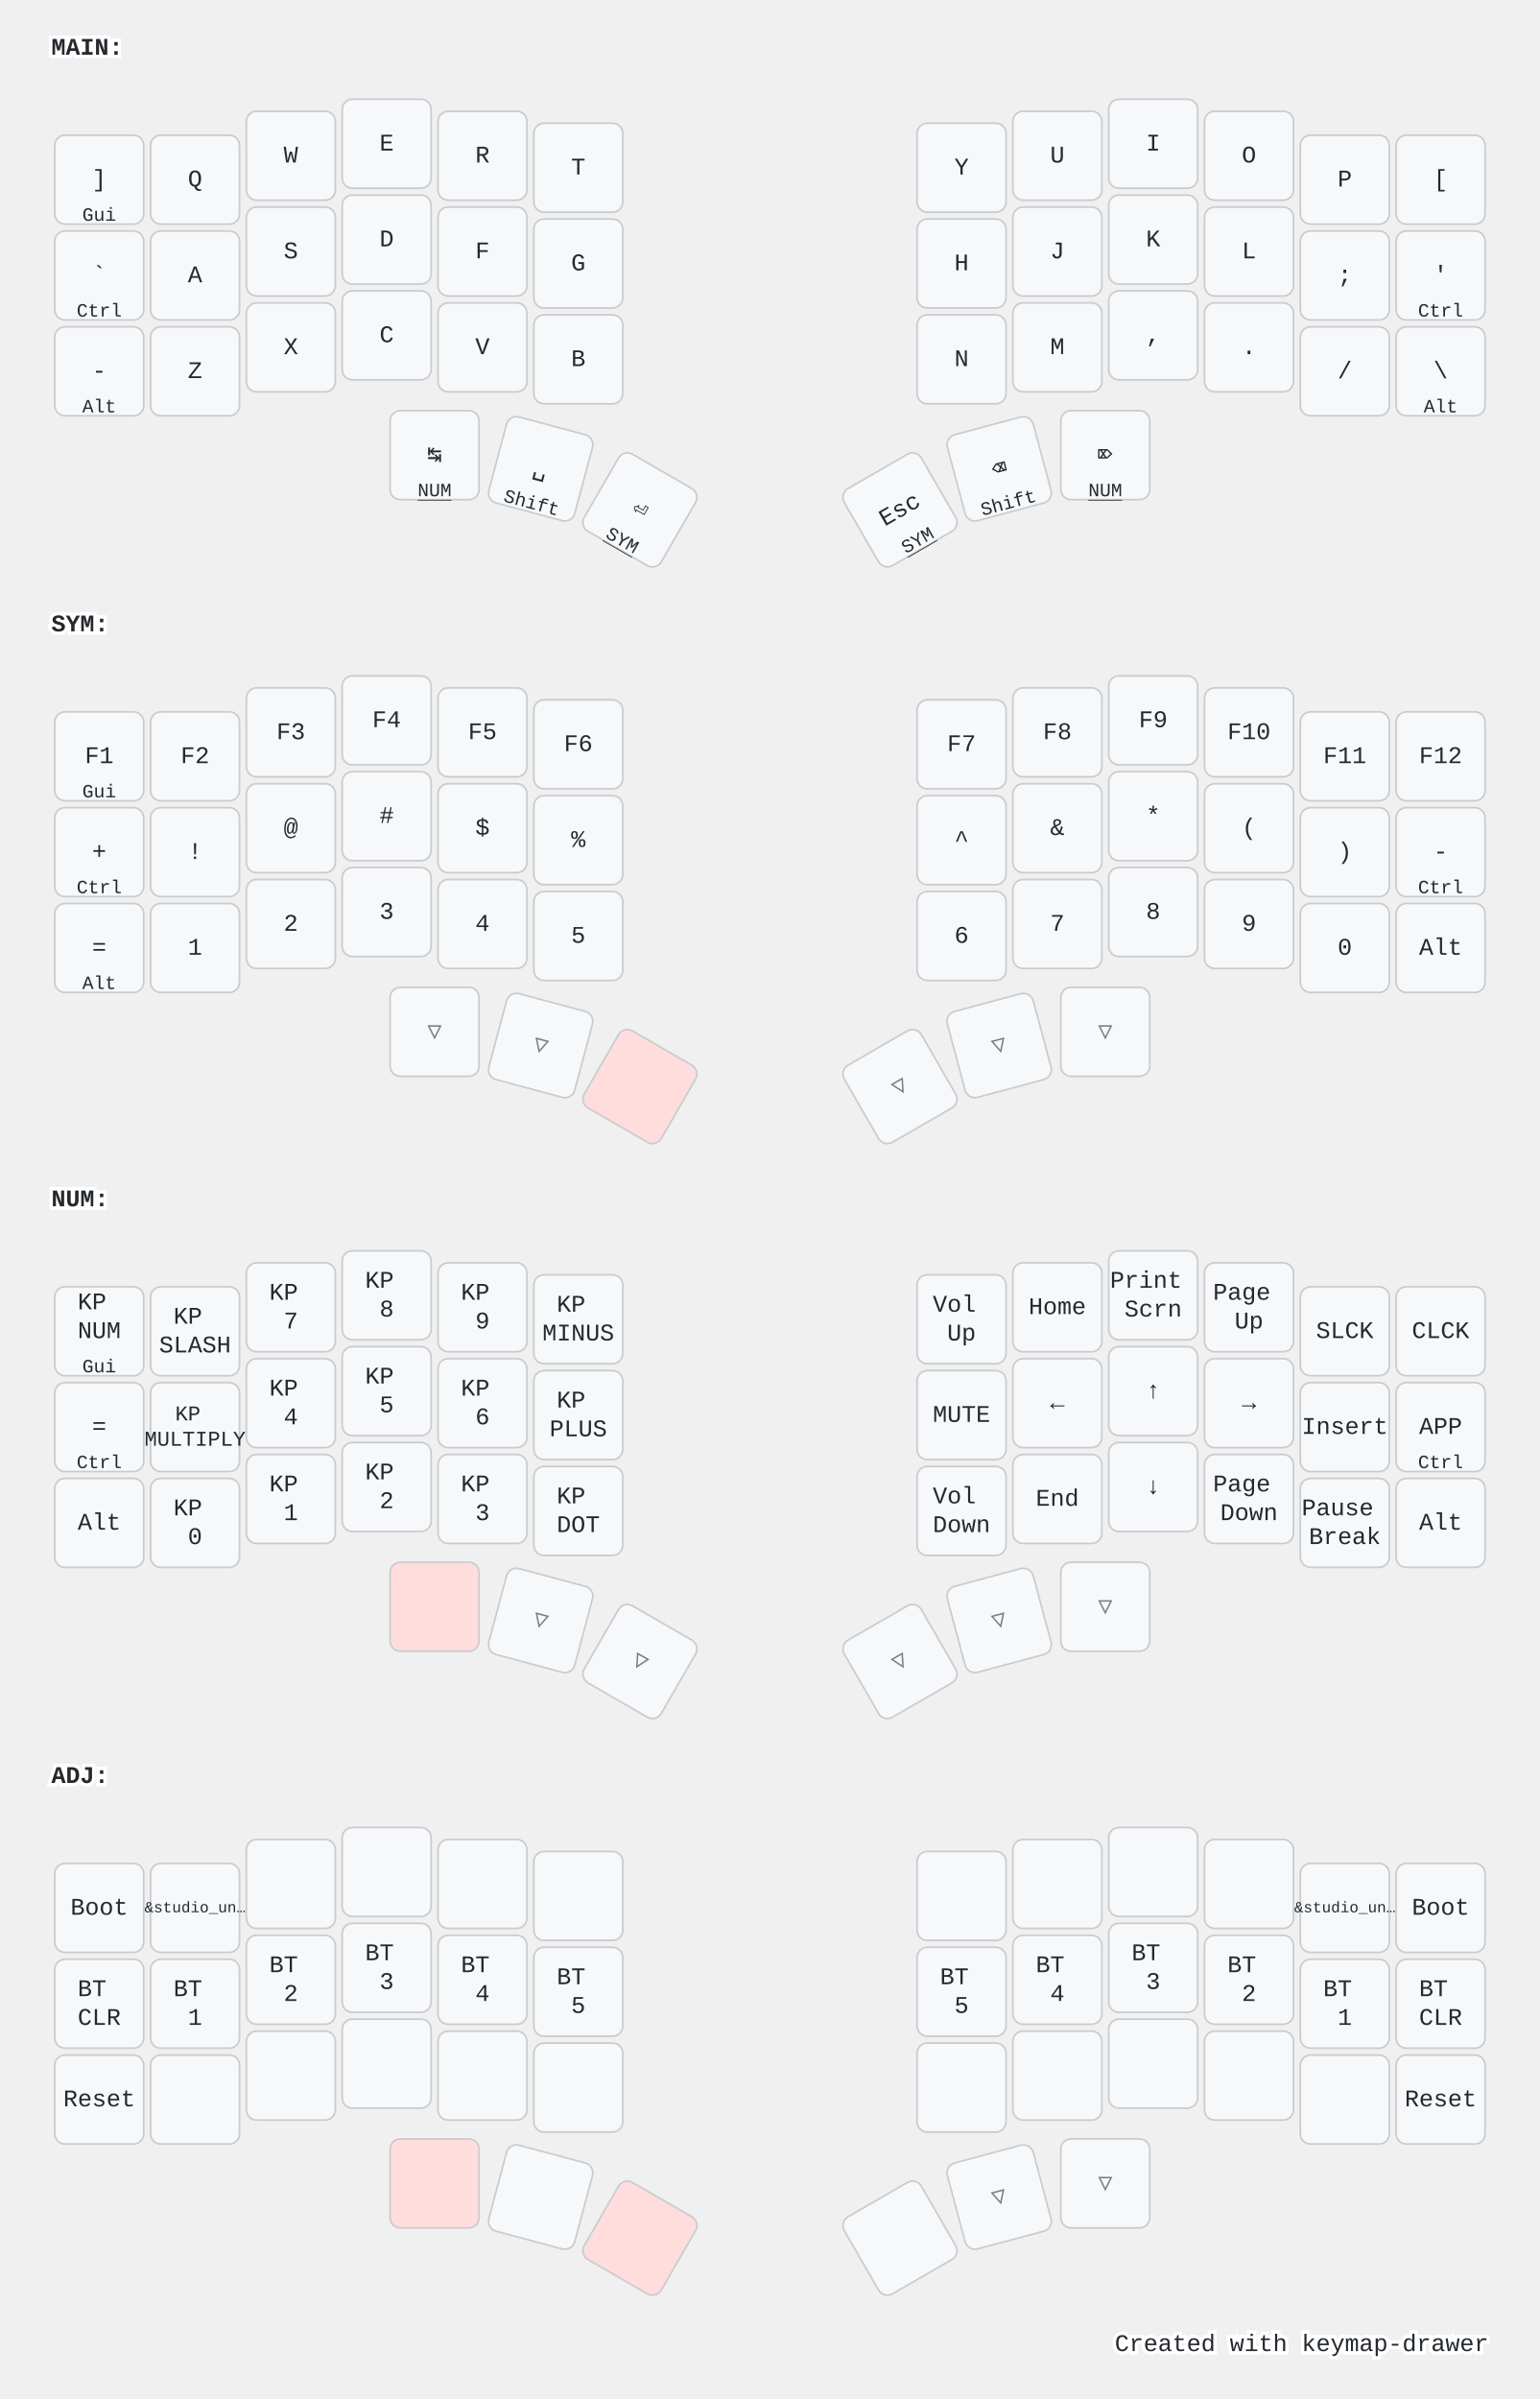
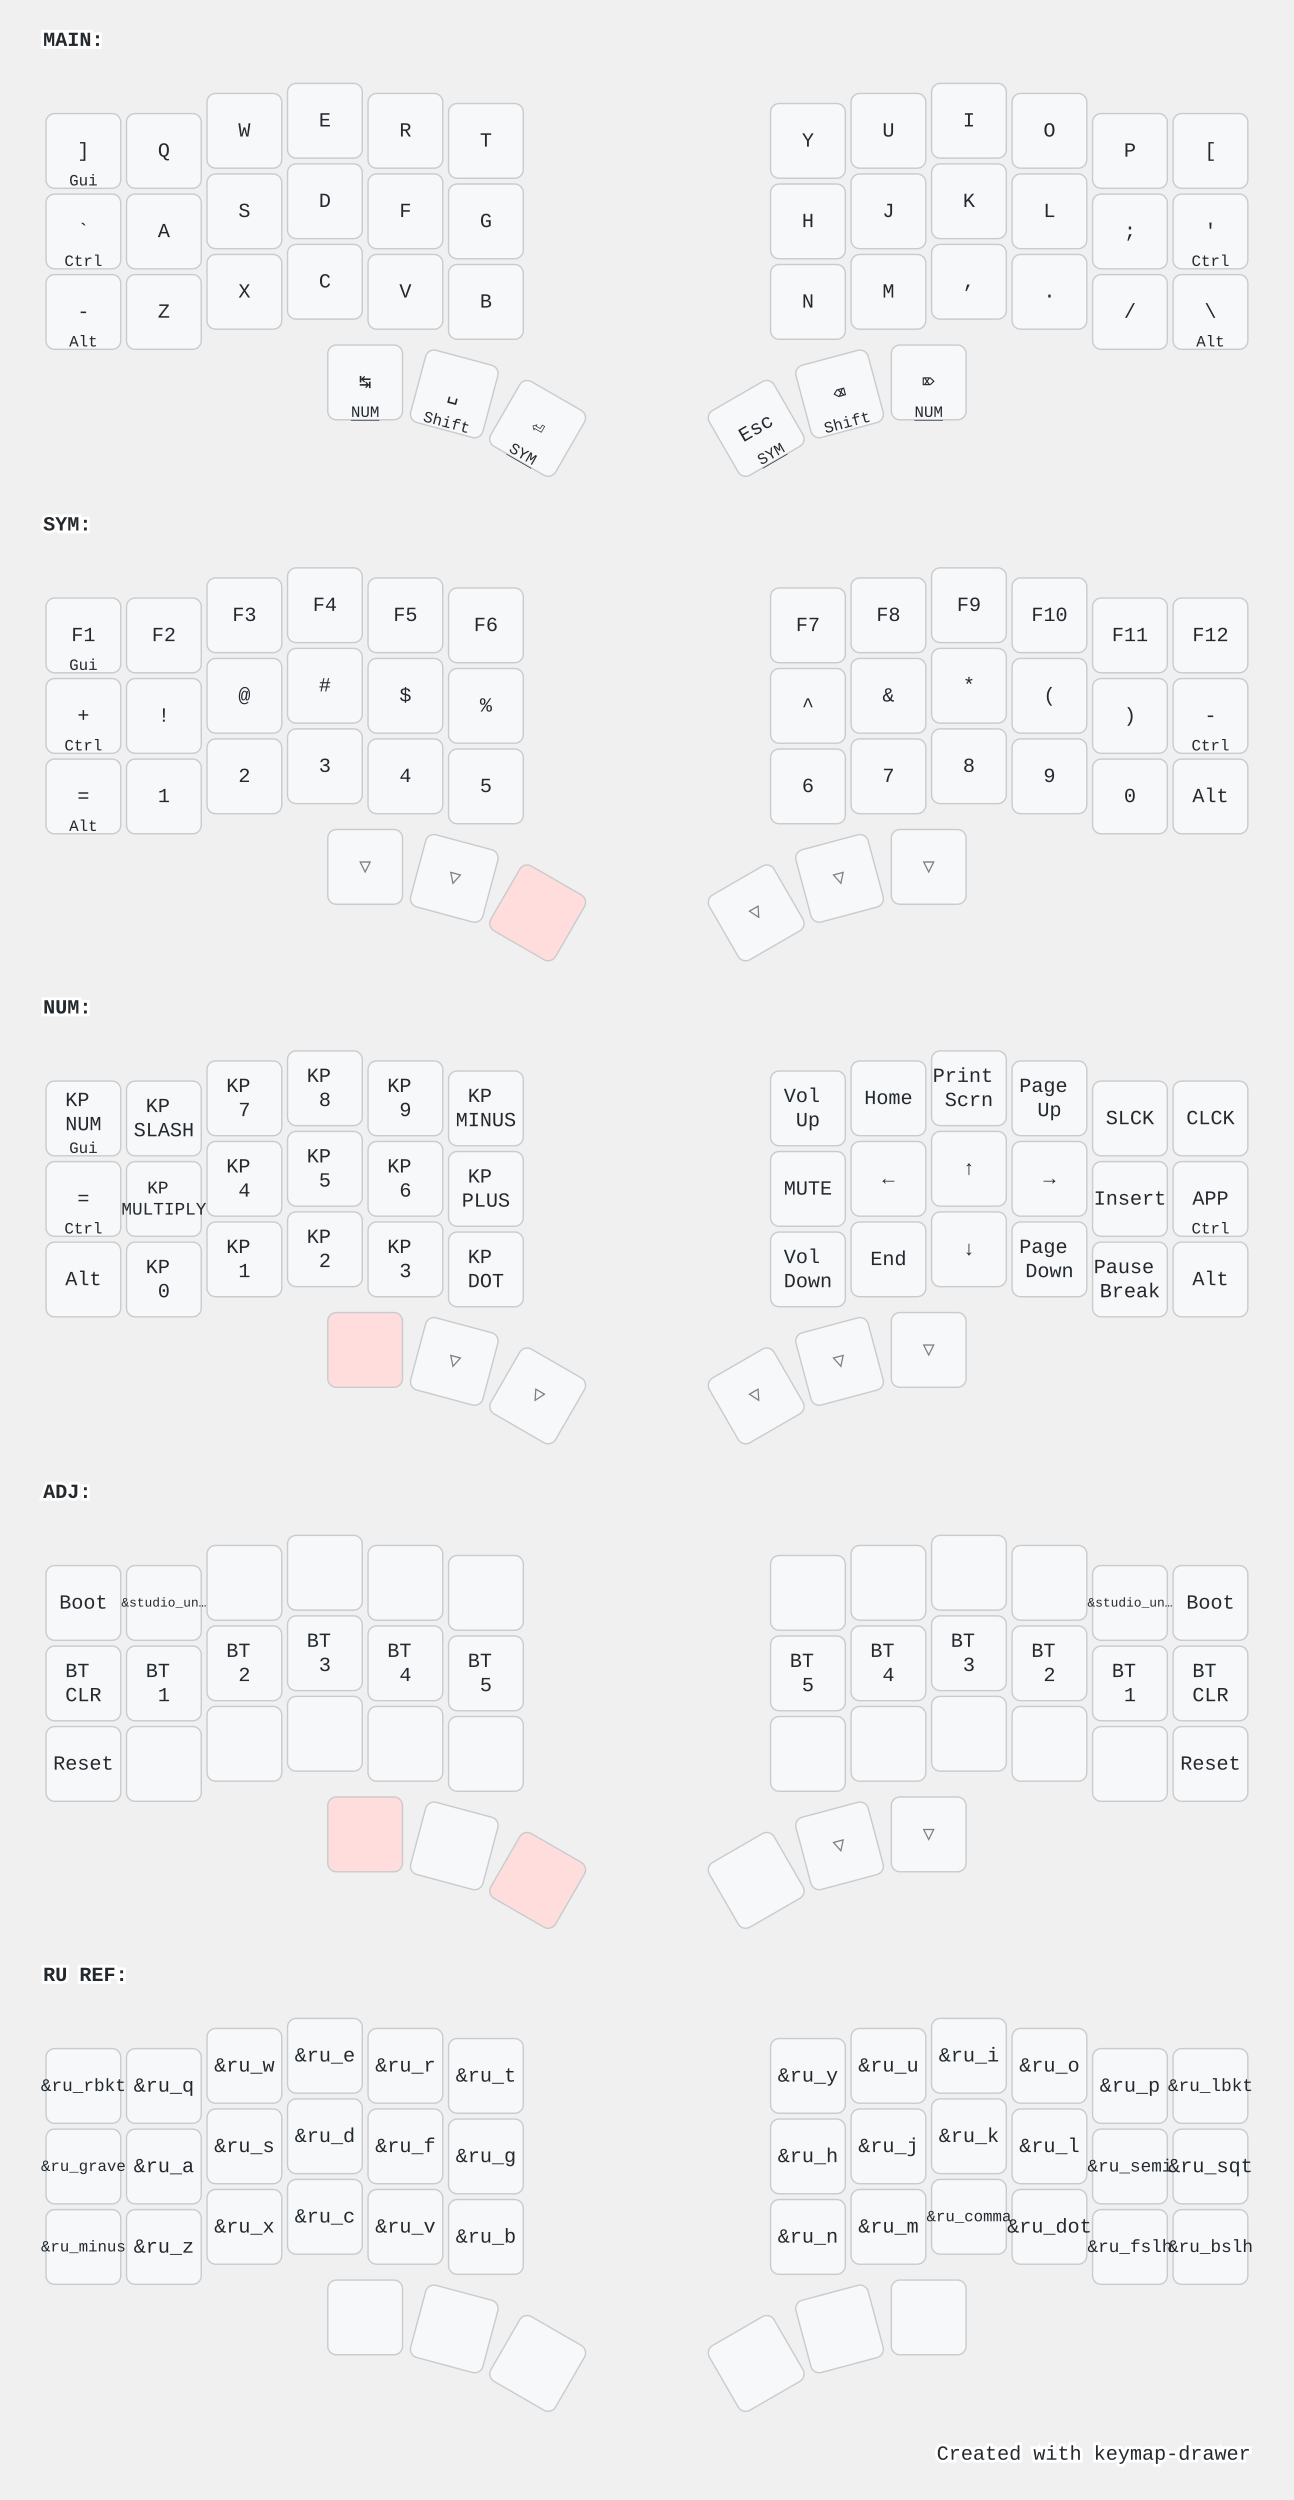
- <svg xmlns="http://www.w3.org/2000/svg" width="900" height="1402" viewBox="0 0 900 1402" class="keymap">
+ <svg xmlns="http://www.w3.org/2000/svg" width="900" height="1739" viewBox="0 0 900 1739" class="keymap">
  <style>/* inherit to force styles through use tags */
svg path {
    fill: inherit;
}

/* font and background color specifications */
svg.keymap {
    font-family: SFMono-Regular,Consolas,Liberation Mono,Menlo,monospace;
    font-size: 14px;
    font-kerning: normal;
    text-rendering: optimizeLegibility;
    fill: #24292e;
}

/* default key styling */
rect.key {
    fill: #f6f8fa;
}

rect.key, rect.combo {
    stroke: #c9cccf;
    stroke-width: 1;
}

/* default key side styling, only used is draw_key_sides is set */
rect.side {
    filter: brightness(90%);
}

/* color accent for combo boxes */
rect.combo, rect.combo-separate {
    fill: #cdf;
}

/* color accent for held keys */
rect.held, rect.combo.held {
    fill: #fdd;
}

/* color accent for ghost (optional) keys */
rect.ghost, rect.combo.ghost {
    stroke-dasharray: 4, 4;
    stroke-width: 2;
}

text {
    text-anchor: middle;
    dominant-baseline: middle;
}

/* styling for layer labels */
text.label {
    font-weight: bold;
    text-anchor: start;
    stroke: white;
    stroke-width: 4;
    paint-order: stroke;
}

/* styling for optional footer */
text.footer {
    text-anchor: end;
    dominant-baseline: auto;
    stroke: white;
    stroke-width: 4;
    paint-order: stroke;
}

/* styling for combo tap, and key non-tap label text */
- text.combo, text.hold, text.shifted, text.left, text.right {
+ text.combo, text.hold, text.shifted, text.left, text.right, text.tl, text.tr, text.bl, text.br {
    font-size: 11px;
}

- text.hold {
+ text.hold, text.bl, text.br {
    text-anchor: middle;
    dominant-baseline: auto;
}

- text.shifted {
+ text.shifted, text.tl, text.tr {
    text-anchor: middle;
    dominant-baseline: hanging;
}

- text.left {
+ text.left, text.tl, text.bl {
    text-anchor: start;
}

- text.right {
+ text.right, text.tr, text.br {
    text-anchor: end;
}

text.layer-activator {
    text-decoration: underline;
}

/* styling for hold/shifted label text in combo box */
text.combo.hold, text.combo.shifted, text.combo.left, text.combo.right {
    font-size: 8px;
}

/* lighter symbol for transparent keys */
text.trans {
    fill: #7b7e81;
}

/* styling for combo dendrons */
path.combo {
    stroke-width: 1;
    stroke: gray;
    fill: none;
}

/* Start Tabler Icons Cleanup */
/* cannot use height/width with glyphs */
.icon-tabler &gt; path {
    fill: inherit;
    stroke: inherit;
    stroke-width: 2;
}
/* hide tabler's default box */
.icon-tabler &gt; path[stroke="none"][fill="none"] {
    visibility: hidden;
}
/* End Tabler Icons Cleanup */

@media (prefers-color-scheme: dark) {
svg.keymap { fill: #d1d6db; }
rect.key { fill: #3f4750; }
rect.key, rect.combo { stroke: #60666c; }
rect.combo, rect.combo-separate { fill: #1f3d7a; }
rect.held, rect.combo.held { fill: #854747; }
text.label, text.footer { stroke: black; }
text.trans { fill: #7e8184; }
path.combo { stroke: #7f7f7f; }

}</style>
  <g transform="translate(30, 0)" class="layer-MAIN">
    <text x="0" y="28" class="label" id="MAIN">MAIN:</text>
    <g transform="translate(0, 56)">
      <g transform="translate(28, 49)" class="key keypos-0">
        <rect rx="6" ry="6" x="-26" y="-26" width="52" height="52" class="key" />
        <text x="0" y="0" class="key tap">]</text>
        <text x="0" y="24" class="key hold">Gui</text>
      </g>
      <g transform="translate(84, 49)" class="key keypos-1">
        <rect rx="6" ry="6" x="-26" y="-26" width="52" height="52" class="key" />
        <text x="0" y="0" class="key tap">Q</text>
      </g>
      <g transform="translate(140, 35)" class="key keypos-2">
        <rect rx="6" ry="6" x="-26" y="-26" width="52" height="52" class="key" />
        <text x="0" y="0" class="key tap">W</text>
      </g>
      <g transform="translate(196, 28)" class="key keypos-3">
        <rect rx="6" ry="6" x="-26" y="-26" width="52" height="52" class="key" />
        <text x="0" y="0" class="key tap">E</text>
      </g>
      <g transform="translate(252, 35)" class="key keypos-4">
        <rect rx="6" ry="6" x="-26" y="-26" width="52" height="52" class="key" />
        <text x="0" y="0" class="key tap">R</text>
      </g>
      <g transform="translate(308, 42)" class="key keypos-5">
        <rect rx="6" ry="6" x="-26" y="-26" width="52" height="52" class="key" />
        <text x="0" y="0" class="key tap">T</text>
      </g>
      <g transform="translate(532, 42)" class="key keypos-6">
        <rect rx="6" ry="6" x="-26" y="-26" width="52" height="52" class="key" />
        <text x="0" y="0" class="key tap">Y</text>
      </g>
      <g transform="translate(588, 35)" class="key keypos-7">
        <rect rx="6" ry="6" x="-26" y="-26" width="52" height="52" class="key" />
        <text x="0" y="0" class="key tap">U</text>
      </g>
      <g transform="translate(644, 28)" class="key keypos-8">
        <rect rx="6" ry="6" x="-26" y="-26" width="52" height="52" class="key" />
        <text x="0" y="0" class="key tap">I</text>
      </g>
      <g transform="translate(700, 35)" class="key keypos-9">
        <rect rx="6" ry="6" x="-26" y="-26" width="52" height="52" class="key" />
        <text x="0" y="0" class="key tap">O</text>
      </g>
      <g transform="translate(756, 49)" class="key keypos-10">
        <rect rx="6" ry="6" x="-26" y="-26" width="52" height="52" class="key" />
        <text x="0" y="0" class="key tap">P</text>
      </g>
      <g transform="translate(812, 49)" class="key keypos-11">
        <rect rx="6" ry="6" x="-26" y="-26" width="52" height="52" class="key" />
        <text x="0" y="0" class="key tap">[</text>
      </g>
      <g transform="translate(28, 105)" class="key keypos-12">
        <rect rx="6" ry="6" x="-26" y="-26" width="52" height="52" class="key" />
        <text x="0" y="0" class="key tap">`</text>
        <text x="0" y="24" class="key hold">Ctrl</text>
      </g>
      <g transform="translate(84, 105)" class="key keypos-13">
        <rect rx="6" ry="6" x="-26" y="-26" width="52" height="52" class="key" />
        <text x="0" y="0" class="key tap">A</text>
      </g>
      <g transform="translate(140, 91)" class="key keypos-14">
        <rect rx="6" ry="6" x="-26" y="-26" width="52" height="52" class="key" />
        <text x="0" y="0" class="key tap">S</text>
      </g>
      <g transform="translate(196, 84)" class="key keypos-15">
        <rect rx="6" ry="6" x="-26" y="-26" width="52" height="52" class="key" />
        <text x="0" y="0" class="key tap">D</text>
      </g>
      <g transform="translate(252, 91)" class="key keypos-16">
        <rect rx="6" ry="6" x="-26" y="-26" width="52" height="52" class="key" />
        <text x="0" y="0" class="key tap">F</text>
      </g>
      <g transform="translate(308, 98)" class="key keypos-17">
        <rect rx="6" ry="6" x="-26" y="-26" width="52" height="52" class="key" />
        <text x="0" y="0" class="key tap">G</text>
      </g>
      <g transform="translate(532, 98)" class="key keypos-18">
        <rect rx="6" ry="6" x="-26" y="-26" width="52" height="52" class="key" />
        <text x="0" y="0" class="key tap">H</text>
      </g>
      <g transform="translate(588, 91)" class="key keypos-19">
        <rect rx="6" ry="6" x="-26" y="-26" width="52" height="52" class="key" />
        <text x="0" y="0" class="key tap">J</text>
      </g>
      <g transform="translate(644, 84)" class="key keypos-20">
        <rect rx="6" ry="6" x="-26" y="-26" width="52" height="52" class="key" />
        <text x="0" y="0" class="key tap">K</text>
      </g>
      <g transform="translate(700, 91)" class="key keypos-21">
        <rect rx="6" ry="6" x="-26" y="-26" width="52" height="52" class="key" />
        <text x="0" y="0" class="key tap">L</text>
      </g>
      <g transform="translate(756, 105)" class="key keypos-22">
        <rect rx="6" ry="6" x="-26" y="-26" width="52" height="52" class="key" />
        <text x="0" y="0" class="key tap">;</text>
      </g>
      <g transform="translate(812, 105)" class="key keypos-23">
        <rect rx="6" ry="6" x="-26" y="-26" width="52" height="52" class="key" />
        <text x="0" y="0" class="key tap">'</text>
        <text x="0" y="24" class="key hold">Ctrl</text>
      </g>
      <g transform="translate(28, 161)" class="key keypos-24">
        <rect rx="6" ry="6" x="-26" y="-26" width="52" height="52" class="key" />
        <text x="0" y="0" class="key tap">-</text>
        <text x="0" y="24" class="key hold">Alt</text>
      </g>
      <g transform="translate(84, 161)" class="key keypos-25">
        <rect rx="6" ry="6" x="-26" y="-26" width="52" height="52" class="key" />
        <text x="0" y="0" class="key tap">Z</text>
      </g>
      <g transform="translate(140, 147)" class="key keypos-26">
        <rect rx="6" ry="6" x="-26" y="-26" width="52" height="52" class="key" />
        <text x="0" y="0" class="key tap">X</text>
      </g>
      <g transform="translate(196, 140)" class="key keypos-27">
        <rect rx="6" ry="6" x="-26" y="-26" width="52" height="52" class="key" />
        <text x="0" y="0" class="key tap">C</text>
      </g>
      <g transform="translate(252, 147)" class="key keypos-28">
        <rect rx="6" ry="6" x="-26" y="-26" width="52" height="52" class="key" />
        <text x="0" y="0" class="key tap">V</text>
      </g>
      <g transform="translate(308, 154)" class="key keypos-29">
        <rect rx="6" ry="6" x="-26" y="-26" width="52" height="52" class="key" />
        <text x="0" y="0" class="key tap">B</text>
      </g>
      <g transform="translate(532, 154)" class="key keypos-30">
        <rect rx="6" ry="6" x="-26" y="-26" width="52" height="52" class="key" />
        <text x="0" y="0" class="key tap">N</text>
      </g>
      <g transform="translate(588, 147)" class="key keypos-31">
        <rect rx="6" ry="6" x="-26" y="-26" width="52" height="52" class="key" />
        <text x="0" y="0" class="key tap">M</text>
      </g>
      <g transform="translate(644, 140)" class="key keypos-32">
        <rect rx="6" ry="6" x="-26" y="-26" width="52" height="52" class="key" />
        <text x="0" y="0" class="key tap">,</text>
      </g>
      <g transform="translate(700, 147)" class="key keypos-33">
        <rect rx="6" ry="6" x="-26" y="-26" width="52" height="52" class="key" />
        <text x="0" y="0" class="key tap">.</text>
      </g>
      <g transform="translate(756, 161)" class="key keypos-34">
        <rect rx="6" ry="6" x="-26" y="-26" width="52" height="52" class="key" />
        <text x="0" y="0" class="key tap">/</text>
      </g>
      <g transform="translate(812, 161)" class="key keypos-35">
        <rect rx="6" ry="6" x="-26" y="-26" width="52" height="52" class="key" />
        <text x="0" y="0" class="key tap">\</text>
        <text x="0" y="24" class="key hold">Alt</text>
      </g>
      <g transform="translate(224, 210)" class="key keypos-36">
        <rect rx="6" ry="6" x="-26" y="-26" width="52" height="52" class="key" />
        <text x="0" y="0" class="key tap">↹</text>
        <a href="#NUM">
          <text x="0" y="24" class="key hold layer-activator">NUM</text>
        </a>
      </g>
      <g transform="translate(286, 218) rotate(15.0)" class="key keypos-37">
        <rect rx="6" ry="6" x="-26" y="-26" width="52" height="52" class="key" />
        <text x="0" y="0" class="key tap">␣</text>
        <text x="0" y="24" class="key hold">Shift</text>
      </g>
      <g transform="translate(344, 242) rotate(30.0)" class="key keypos-38">
        <rect rx="6" ry="6" x="-26" y="-26" width="52" height="52" class="key" />
        <text x="0" y="0" class="key tap">⏎</text>
        <a href="#SYM">
          <text x="0" y="24" class="key hold layer-activator">SYM</text>
        </a>
      </g>
      <g transform="translate(496, 242) rotate(-30.0)" class="key keypos-39">
        <rect rx="6" ry="6" x="-26" y="-26" width="52" height="52" class="key" />
        <text x="0" y="0" class="key tap">Esc</text>
        <a href="#SYM">
          <text x="0" y="24" class="key hold layer-activator">SYM</text>
        </a>
      </g>
      <g transform="translate(554, 218) rotate(-15.0)" class="key keypos-40">
        <rect rx="6" ry="6" x="-26" y="-26" width="52" height="52" class="key" />
        <text x="0" y="0" class="key tap">⌫</text>
        <text x="0" y="24" class="key hold">Shift</text>
      </g>
      <g transform="translate(616, 210)" class="key keypos-41">
        <rect rx="6" ry="6" x="-26" y="-26" width="52" height="52" class="key" />
        <text x="0" y="0" class="key tap">⌦</text>
        <a href="#NUM">
          <text x="0" y="24" class="key hold layer-activator">NUM</text>
        </a>
      </g>
    </g>
  </g>
  <g transform="translate(30, 337)" class="layer-SYM">
    <text x="0" y="28" class="label" id="SYM">SYM:</text>
    <g transform="translate(0, 56)">
      <g transform="translate(28, 49)" class="key keypos-0">
        <rect rx="6" ry="6" x="-26" y="-26" width="52" height="52" class="key" />
        <text x="0" y="0" class="key tap">F1</text>
        <text x="0" y="24" class="key hold">Gui</text>
      </g>
      <g transform="translate(84, 49)" class="key keypos-1">
        <rect rx="6" ry="6" x="-26" y="-26" width="52" height="52" class="key" />
        <text x="0" y="0" class="key tap">F2</text>
      </g>
      <g transform="translate(140, 35)" class="key keypos-2">
        <rect rx="6" ry="6" x="-26" y="-26" width="52" height="52" class="key" />
        <text x="0" y="0" class="key tap">F3</text>
      </g>
      <g transform="translate(196, 28)" class="key keypos-3">
        <rect rx="6" ry="6" x="-26" y="-26" width="52" height="52" class="key" />
        <text x="0" y="0" class="key tap">F4</text>
      </g>
      <g transform="translate(252, 35)" class="key keypos-4">
        <rect rx="6" ry="6" x="-26" y="-26" width="52" height="52" class="key" />
        <text x="0" y="0" class="key tap">F5</text>
      </g>
      <g transform="translate(308, 42)" class="key keypos-5">
        <rect rx="6" ry="6" x="-26" y="-26" width="52" height="52" class="key" />
        <text x="0" y="0" class="key tap">F6</text>
      </g>
      <g transform="translate(532, 42)" class="key keypos-6">
        <rect rx="6" ry="6" x="-26" y="-26" width="52" height="52" class="key" />
        <text x="0" y="0" class="key tap">F7</text>
      </g>
      <g transform="translate(588, 35)" class="key keypos-7">
        <rect rx="6" ry="6" x="-26" y="-26" width="52" height="52" class="key" />
        <text x="0" y="0" class="key tap">F8</text>
      </g>
      <g transform="translate(644, 28)" class="key keypos-8">
        <rect rx="6" ry="6" x="-26" y="-26" width="52" height="52" class="key" />
        <text x="0" y="0" class="key tap">F9</text>
      </g>
      <g transform="translate(700, 35)" class="key keypos-9">
        <rect rx="6" ry="6" x="-26" y="-26" width="52" height="52" class="key" />
        <text x="0" y="0" class="key tap">F10</text>
      </g>
      <g transform="translate(756, 49)" class="key keypos-10">
        <rect rx="6" ry="6" x="-26" y="-26" width="52" height="52" class="key" />
        <text x="0" y="0" class="key tap">F11</text>
      </g>
      <g transform="translate(812, 49)" class="key keypos-11">
        <rect rx="6" ry="6" x="-26" y="-26" width="52" height="52" class="key" />
        <text x="0" y="0" class="key tap">F12</text>
      </g>
      <g transform="translate(28, 105)" class="key keypos-12">
        <rect rx="6" ry="6" x="-26" y="-26" width="52" height="52" class="key" />
        <text x="0" y="0" class="key tap">+</text>
        <text x="0" y="24" class="key hold">Ctrl</text>
      </g>
      <g transform="translate(84, 105)" class="key keypos-13">
        <rect rx="6" ry="6" x="-26" y="-26" width="52" height="52" class="key" />
        <text x="0" y="0" class="key tap">!</text>
      </g>
      <g transform="translate(140, 91)" class="key keypos-14">
        <rect rx="6" ry="6" x="-26" y="-26" width="52" height="52" class="key" />
        <text x="0" y="0" class="key tap">@</text>
      </g>
      <g transform="translate(196, 84)" class="key keypos-15">
        <rect rx="6" ry="6" x="-26" y="-26" width="52" height="52" class="key" />
        <text x="0" y="0" class="key tap">#</text>
      </g>
      <g transform="translate(252, 91)" class="key keypos-16">
        <rect rx="6" ry="6" x="-26" y="-26" width="52" height="52" class="key" />
        <text x="0" y="0" class="key tap">$</text>
      </g>
      <g transform="translate(308, 98)" class="key keypos-17">
        <rect rx="6" ry="6" x="-26" y="-26" width="52" height="52" class="key" />
        <text x="0" y="0" class="key tap">%</text>
      </g>
      <g transform="translate(532, 98)" class="key keypos-18">
        <rect rx="6" ry="6" x="-26" y="-26" width="52" height="52" class="key" />
        <text x="0" y="0" class="key tap">^</text>
      </g>
      <g transform="translate(588, 91)" class="key keypos-19">
        <rect rx="6" ry="6" x="-26" y="-26" width="52" height="52" class="key" />
        <text x="0" y="0" class="key tap">&amp;</text>
      </g>
      <g transform="translate(644, 84)" class="key keypos-20">
        <rect rx="6" ry="6" x="-26" y="-26" width="52" height="52" class="key" />
        <text x="0" y="0" class="key tap">*</text>
      </g>
      <g transform="translate(700, 91)" class="key keypos-21">
        <rect rx="6" ry="6" x="-26" y="-26" width="52" height="52" class="key" />
        <text x="0" y="0" class="key tap">(</text>
      </g>
      <g transform="translate(756, 105)" class="key keypos-22">
        <rect rx="6" ry="6" x="-26" y="-26" width="52" height="52" class="key" />
        <text x="0" y="0" class="key tap">)</text>
      </g>
      <g transform="translate(812, 105)" class="key keypos-23">
        <rect rx="6" ry="6" x="-26" y="-26" width="52" height="52" class="key" />
        <text x="0" y="0" class="key tap">-</text>
        <text x="0" y="24" class="key hold">Ctrl</text>
      </g>
      <g transform="translate(28, 161)" class="key keypos-24">
        <rect rx="6" ry="6" x="-26" y="-26" width="52" height="52" class="key" />
        <text x="0" y="0" class="key tap">=</text>
        <text x="0" y="24" class="key hold">Alt</text>
      </g>
      <g transform="translate(84, 161)" class="key keypos-25">
        <rect rx="6" ry="6" x="-26" y="-26" width="52" height="52" class="key" />
        <text x="0" y="0" class="key tap">1</text>
      </g>
      <g transform="translate(140, 147)" class="key keypos-26">
        <rect rx="6" ry="6" x="-26" y="-26" width="52" height="52" class="key" />
        <text x="0" y="0" class="key tap">2</text>
      </g>
      <g transform="translate(196, 140)" class="key keypos-27">
        <rect rx="6" ry="6" x="-26" y="-26" width="52" height="52" class="key" />
        <text x="0" y="0" class="key tap">3</text>
      </g>
      <g transform="translate(252, 147)" class="key keypos-28">
        <rect rx="6" ry="6" x="-26" y="-26" width="52" height="52" class="key" />
        <text x="0" y="0" class="key tap">4</text>
      </g>
      <g transform="translate(308, 154)" class="key keypos-29">
        <rect rx="6" ry="6" x="-26" y="-26" width="52" height="52" class="key" />
        <text x="0" y="0" class="key tap">5</text>
      </g>
      <g transform="translate(532, 154)" class="key keypos-30">
        <rect rx="6" ry="6" x="-26" y="-26" width="52" height="52" class="key" />
        <text x="0" y="0" class="key tap">6</text>
      </g>
      <g transform="translate(588, 147)" class="key keypos-31">
        <rect rx="6" ry="6" x="-26" y="-26" width="52" height="52" class="key" />
        <text x="0" y="0" class="key tap">7</text>
      </g>
      <g transform="translate(644, 140)" class="key keypos-32">
        <rect rx="6" ry="6" x="-26" y="-26" width="52" height="52" class="key" />
        <text x="0" y="0" class="key tap">8</text>
      </g>
      <g transform="translate(700, 147)" class="key keypos-33">
        <rect rx="6" ry="6" x="-26" y="-26" width="52" height="52" class="key" />
        <text x="0" y="0" class="key tap">9</text>
      </g>
      <g transform="translate(756, 161)" class="key keypos-34">
        <rect rx="6" ry="6" x="-26" y="-26" width="52" height="52" class="key" />
        <text x="0" y="0" class="key tap">0</text>
      </g>
      <g transform="translate(812, 161)" class="key keypos-35">
        <rect rx="6" ry="6" x="-26" y="-26" width="52" height="52" class="key" />
        <text x="0" y="0" class="key tap">Alt</text>
      </g>
      <g transform="translate(224, 210)" class="key trans keypos-36">
        <rect rx="6" ry="6" x="-26" y="-26" width="52" height="52" class="key trans" />
        <text x="0" y="0" class="key trans tap">▽</text>
      </g>
      <g transform="translate(286, 218) rotate(15.0)" class="key trans keypos-37">
        <rect rx="6" ry="6" x="-26" y="-26" width="52" height="52" class="key trans" />
        <text x="0" y="0" class="key trans tap">▽</text>
      </g>
      <g transform="translate(344, 242) rotate(30.0)" class="key held keypos-38">
        <rect rx="6" ry="6" x="-26" y="-26" width="52" height="52" class="key held" />
      </g>
      <g transform="translate(496, 242) rotate(-30.0)" class="key trans keypos-39">
        <rect rx="6" ry="6" x="-26" y="-26" width="52" height="52" class="key trans" />
        <text x="0" y="0" class="key trans tap">▽</text>
      </g>
      <g transform="translate(554, 218) rotate(-15.0)" class="key trans keypos-40">
        <rect rx="6" ry="6" x="-26" y="-26" width="52" height="52" class="key trans" />
        <text x="0" y="0" class="key trans tap">▽</text>
      </g>
      <g transform="translate(616, 210)" class="key trans keypos-41">
        <rect rx="6" ry="6" x="-26" y="-26" width="52" height="52" class="key trans" />
        <text x="0" y="0" class="key trans tap">▽</text>
      </g>
    </g>
  </g>
  <g transform="translate(30, 673)" class="layer-NUM">
    <text x="0" y="28" class="label" id="NUM">NUM:</text>
    <g transform="translate(0, 56)">
      <g transform="translate(28, 49)" class="key keypos-0">
        <rect rx="6" ry="6" x="-26" y="-26" width="52" height="52" class="key" />
        <text x="0" y="0" class="key tap">
-           <tspan x="0" dy="-1.2em">KP</tspan>
+           <tspan x="0" dy="-0.9em">KP</tspan>
          <tspan x="0" dy="1.2em">NUM</tspan>
        </text>
        <text x="0" y="24" class="key hold">Gui</text>
      </g>
      <g transform="translate(84, 49)" class="key keypos-1">
        <rect rx="6" ry="6" x="-26" y="-26" width="52" height="52" class="key" />
        <text x="0" y="0" class="key tap">
          <tspan x="0" dy="-0.6em">KP</tspan>
          <tspan x="0" dy="1.2em">SLASH</tspan>
        </text>
      </g>
      <g transform="translate(140, 35)" class="key keypos-2">
        <rect rx="6" ry="6" x="-26" y="-26" width="52" height="52" class="key" />
        <text x="0" y="0" class="key tap">
          <tspan x="0" dy="-0.6em">KP</tspan>
          <tspan x="0" dy="1.2em">7</tspan>
        </text>
      </g>
      <g transform="translate(196, 28)" class="key keypos-3">
        <rect rx="6" ry="6" x="-26" y="-26" width="52" height="52" class="key" />
        <text x="0" y="0" class="key tap">
          <tspan x="0" dy="-0.6em">KP</tspan>
          <tspan x="0" dy="1.2em">8</tspan>
        </text>
      </g>
      <g transform="translate(252, 35)" class="key keypos-4">
        <rect rx="6" ry="6" x="-26" y="-26" width="52" height="52" class="key" />
        <text x="0" y="0" class="key tap">
          <tspan x="0" dy="-0.6em">KP</tspan>
          <tspan x="0" dy="1.2em">9</tspan>
        </text>
      </g>
      <g transform="translate(308, 42)" class="key keypos-5">
        <rect rx="6" ry="6" x="-26" y="-26" width="52" height="52" class="key" />
        <text x="0" y="0" class="key tap">
          <tspan x="0" dy="-0.6em">KP</tspan>
          <tspan x="0" dy="1.2em">MINUS</tspan>
        </text>
      </g>
      <g transform="translate(532, 42)" class="key keypos-6">
        <rect rx="6" ry="6" x="-26" y="-26" width="52" height="52" class="key" />
        <text x="0" y="0" class="key tap">
          <tspan x="0" dy="-0.6em">Vol</tspan>
          <tspan x="0" dy="1.2em">Up</tspan>
        </text>
      </g>
      <g transform="translate(588, 35)" class="key keypos-7">
        <rect rx="6" ry="6" x="-26" y="-26" width="52" height="52" class="key" />
        <text x="0" y="0" class="key tap">Home</text>
      </g>
      <g transform="translate(644, 28)" class="key keypos-8">
        <rect rx="6" ry="6" x="-26" y="-26" width="52" height="52" class="key" />
        <text x="0" y="0" class="key tap">
          <tspan x="0" dy="-0.6em">Print</tspan>
          <tspan x="0" dy="1.2em">Scrn</tspan>
        </text>
      </g>
      <g transform="translate(700, 35)" class="key keypos-9">
        <rect rx="6" ry="6" x="-26" y="-26" width="52" height="52" class="key" />
        <text x="0" y="0" class="key tap">
          <tspan x="0" dy="-0.6em">Page</tspan>
          <tspan x="0" dy="1.2em">Up</tspan>
        </text>
      </g>
      <g transform="translate(756, 49)" class="key keypos-10">
        <rect rx="6" ry="6" x="-26" y="-26" width="52" height="52" class="key" />
        <text x="0" y="0" class="key tap">SLCK</text>
      </g>
      <g transform="translate(812, 49)" class="key keypos-11">
        <rect rx="6" ry="6" x="-26" y="-26" width="52" height="52" class="key" />
        <text x="0" y="0" class="key tap">CLCK</text>
      </g>
      <g transform="translate(28, 105)" class="key keypos-12">
        <rect rx="6" ry="6" x="-26" y="-26" width="52" height="52" class="key" />
        <text x="0" y="0" class="key tap">=</text>
        <text x="0" y="24" class="key hold">Ctrl</text>
      </g>
      <g transform="translate(84, 105)" class="key keypos-13">
        <rect rx="6" ry="6" x="-26" y="-26" width="52" height="52" class="key" />
        <text x="0" y="0" class="key tap">
          <tspan x="0" dy="-0.6em" style="font-size: 88%">KP</tspan>
          <tspan x="0" dy="1.2em" style="font-size: 88%">MULTIPLY</tspan>
        </text>
      </g>
      <g transform="translate(140, 91)" class="key keypos-14">
        <rect rx="6" ry="6" x="-26" y="-26" width="52" height="52" class="key" />
        <text x="0" y="0" class="key tap">
          <tspan x="0" dy="-0.6em">KP</tspan>
          <tspan x="0" dy="1.2em">4</tspan>
        </text>
      </g>
      <g transform="translate(196, 84)" class="key keypos-15">
        <rect rx="6" ry="6" x="-26" y="-26" width="52" height="52" class="key" />
        <text x="0" y="0" class="key tap">
          <tspan x="0" dy="-0.6em">KP</tspan>
          <tspan x="0" dy="1.2em">5</tspan>
        </text>
      </g>
      <g transform="translate(252, 91)" class="key keypos-16">
        <rect rx="6" ry="6" x="-26" y="-26" width="52" height="52" class="key" />
        <text x="0" y="0" class="key tap">
          <tspan x="0" dy="-0.6em">KP</tspan>
          <tspan x="0" dy="1.2em">6</tspan>
        </text>
      </g>
      <g transform="translate(308, 98)" class="key keypos-17">
        <rect rx="6" ry="6" x="-26" y="-26" width="52" height="52" class="key" />
        <text x="0" y="0" class="key tap">
          <tspan x="0" dy="-0.6em">KP</tspan>
          <tspan x="0" dy="1.2em">PLUS</tspan>
        </text>
      </g>
      <g transform="translate(532, 98)" class="key keypos-18">
        <rect rx="6" ry="6" x="-26" y="-26" width="52" height="52" class="key" />
        <text x="0" y="0" class="key tap">MUTE</text>
      </g>
      <g transform="translate(588, 91)" class="key keypos-19">
        <rect rx="6" ry="6" x="-26" y="-26" width="52" height="52" class="key" />
        <text x="0" y="0" class="key tap">←</text>
      </g>
      <g transform="translate(644, 84)" class="key keypos-20">
        <rect rx="6" ry="6" x="-26" y="-26" width="52" height="52" class="key" />
        <text x="0" y="0" class="key tap">↑</text>
      </g>
      <g transform="translate(700, 91)" class="key keypos-21">
        <rect rx="6" ry="6" x="-26" y="-26" width="52" height="52" class="key" />
        <text x="0" y="0" class="key tap">→</text>
      </g>
      <g transform="translate(756, 105)" class="key keypos-22">
        <rect rx="6" ry="6" x="-26" y="-26" width="52" height="52" class="key" />
        <text x="0" y="0" class="key tap">Insert</text>
      </g>
      <g transform="translate(812, 105)" class="key keypos-23">
        <rect rx="6" ry="6" x="-26" y="-26" width="52" height="52" class="key" />
        <text x="0" y="0" class="key tap">APP</text>
        <text x="0" y="24" class="key hold">Ctrl</text>
      </g>
      <g transform="translate(28, 161)" class="key keypos-24">
        <rect rx="6" ry="6" x="-26" y="-26" width="52" height="52" class="key" />
        <text x="0" y="0" class="key tap">Alt</text>
      </g>
      <g transform="translate(84, 161)" class="key keypos-25">
        <rect rx="6" ry="6" x="-26" y="-26" width="52" height="52" class="key" />
        <text x="0" y="0" class="key tap">
          <tspan x="0" dy="-0.6em">KP</tspan>
          <tspan x="0" dy="1.2em">0</tspan>
        </text>
      </g>
      <g transform="translate(140, 147)" class="key keypos-26">
        <rect rx="6" ry="6" x="-26" y="-26" width="52" height="52" class="key" />
        <text x="0" y="0" class="key tap">
          <tspan x="0" dy="-0.6em">KP</tspan>
          <tspan x="0" dy="1.2em">1</tspan>
        </text>
      </g>
      <g transform="translate(196, 140)" class="key keypos-27">
        <rect rx="6" ry="6" x="-26" y="-26" width="52" height="52" class="key" />
        <text x="0" y="0" class="key tap">
          <tspan x="0" dy="-0.6em">KP</tspan>
          <tspan x="0" dy="1.2em">2</tspan>
        </text>
      </g>
      <g transform="translate(252, 147)" class="key keypos-28">
        <rect rx="6" ry="6" x="-26" y="-26" width="52" height="52" class="key" />
        <text x="0" y="0" class="key tap">
          <tspan x="0" dy="-0.6em">KP</tspan>
          <tspan x="0" dy="1.2em">3</tspan>
        </text>
      </g>
      <g transform="translate(308, 154)" class="key keypos-29">
        <rect rx="6" ry="6" x="-26" y="-26" width="52" height="52" class="key" />
        <text x="0" y="0" class="key tap">
          <tspan x="0" dy="-0.6em">KP</tspan>
          <tspan x="0" dy="1.2em">DOT</tspan>
        </text>
      </g>
      <g transform="translate(532, 154)" class="key keypos-30">
        <rect rx="6" ry="6" x="-26" y="-26" width="52" height="52" class="key" />
        <text x="0" y="0" class="key tap">
          <tspan x="0" dy="-0.6em">Vol</tspan>
          <tspan x="0" dy="1.2em">Down</tspan>
        </text>
      </g>
      <g transform="translate(588, 147)" class="key keypos-31">
        <rect rx="6" ry="6" x="-26" y="-26" width="52" height="52" class="key" />
        <text x="0" y="0" class="key tap">End</text>
      </g>
      <g transform="translate(644, 140)" class="key keypos-32">
        <rect rx="6" ry="6" x="-26" y="-26" width="52" height="52" class="key" />
        <text x="0" y="0" class="key tap">↓</text>
      </g>
      <g transform="translate(700, 147)" class="key keypos-33">
        <rect rx="6" ry="6" x="-26" y="-26" width="52" height="52" class="key" />
        <text x="0" y="0" class="key tap">
          <tspan x="0" dy="-0.6em">Page</tspan>
          <tspan x="0" dy="1.2em">Down</tspan>
        </text>
      </g>
      <g transform="translate(756, 161)" class="key keypos-34">
        <rect rx="6" ry="6" x="-26" y="-26" width="52" height="52" class="key" />
        <text x="0" y="0" class="key tap">
          <tspan x="0" dy="-0.6em">Pause</tspan>
          <tspan x="0" dy="1.2em">Break</tspan>
        </text>
      </g>
      <g transform="translate(812, 161)" class="key keypos-35">
        <rect rx="6" ry="6" x="-26" y="-26" width="52" height="52" class="key" />
        <text x="0" y="0" class="key tap">Alt</text>
      </g>
      <g transform="translate(224, 210)" class="key held keypos-36">
        <rect rx="6" ry="6" x="-26" y="-26" width="52" height="52" class="key held" />
      </g>
      <g transform="translate(286, 218) rotate(15.0)" class="key trans keypos-37">
        <rect rx="6" ry="6" x="-26" y="-26" width="52" height="52" class="key trans" />
        <text x="0" y="0" class="key trans tap">▽</text>
      </g>
      <g transform="translate(344, 242) rotate(30.0)" class="key trans keypos-38">
        <rect rx="6" ry="6" x="-26" y="-26" width="52" height="52" class="key trans" />
        <text x="0" y="0" class="key trans tap">▽</text>
      </g>
      <g transform="translate(496, 242) rotate(-30.0)" class="key trans keypos-39">
        <rect rx="6" ry="6" x="-26" y="-26" width="52" height="52" class="key trans" />
        <text x="0" y="0" class="key trans tap">▽</text>
      </g>
      <g transform="translate(554, 218) rotate(-15.0)" class="key trans keypos-40">
        <rect rx="6" ry="6" x="-26" y="-26" width="52" height="52" class="key trans" />
        <text x="0" y="0" class="key trans tap">▽</text>
      </g>
      <g transform="translate(616, 210)" class="key trans keypos-41">
        <rect rx="6" ry="6" x="-26" y="-26" width="52" height="52" class="key trans" />
        <text x="0" y="0" class="key trans tap">▽</text>
      </g>
    </g>
  </g>
  <g transform="translate(30, 1010)" class="layer-ADJ">
    <text x="0" y="28" class="label" id="ADJ">ADJ:</text>
    <g transform="translate(0, 56)">
      <g transform="translate(28, 49)" class="key keypos-0">
        <rect rx="6" ry="6" x="-26" y="-26" width="52" height="52" class="key" />
        <text x="0" y="0" class="key tap">Boot</text>
      </g>
      <g transform="translate(84, 49)" class="key keypos-1">
        <rect rx="6" ry="6" x="-26" y="-26" width="52" height="52" class="key" />
        <text x="0" y="0" class="key tap">
          <tspan style="font-size: 64%">&amp;studio_un…</tspan>
        </text>
      </g>
      <g transform="translate(140, 35)" class="key keypos-2">
        <rect rx="6" ry="6" x="-26" y="-26" width="52" height="52" class="key" />
      </g>
      <g transform="translate(196, 28)" class="key keypos-3">
        <rect rx="6" ry="6" x="-26" y="-26" width="52" height="52" class="key" />
      </g>
      <g transform="translate(252, 35)" class="key keypos-4">
        <rect rx="6" ry="6" x="-26" y="-26" width="52" height="52" class="key" />
      </g>
      <g transform="translate(308, 42)" class="key keypos-5">
        <rect rx="6" ry="6" x="-26" y="-26" width="52" height="52" class="key" />
      </g>
      <g transform="translate(532, 42)" class="key keypos-6">
        <rect rx="6" ry="6" x="-26" y="-26" width="52" height="52" class="key" />
      </g>
      <g transform="translate(588, 35)" class="key keypos-7">
        <rect rx="6" ry="6" x="-26" y="-26" width="52" height="52" class="key" />
      </g>
      <g transform="translate(644, 28)" class="key keypos-8">
        <rect rx="6" ry="6" x="-26" y="-26" width="52" height="52" class="key" />
      </g>
      <g transform="translate(700, 35)" class="key keypos-9">
        <rect rx="6" ry="6" x="-26" y="-26" width="52" height="52" class="key" />
      </g>
      <g transform="translate(756, 49)" class="key keypos-10">
        <rect rx="6" ry="6" x="-26" y="-26" width="52" height="52" class="key" />
        <text x="0" y="0" class="key tap">
          <tspan style="font-size: 64%">&amp;studio_un…</tspan>
        </text>
      </g>
      <g transform="translate(812, 49)" class="key keypos-11">
        <rect rx="6" ry="6" x="-26" y="-26" width="52" height="52" class="key" />
        <text x="0" y="0" class="key tap">Boot</text>
      </g>
      <g transform="translate(28, 105)" class="key keypos-12">
        <rect rx="6" ry="6" x="-26" y="-26" width="52" height="52" class="key" />
        <text x="0" y="0" class="key tap">
          <tspan x="0" dy="-0.6em">BT</tspan>
          <tspan x="0" dy="1.2em">CLR</tspan>
        </text>
      </g>
      <g transform="translate(84, 105)" class="key keypos-13">
        <rect rx="6" ry="6" x="-26" y="-26" width="52" height="52" class="key" />
        <text x="0" y="0" class="key tap">
          <tspan x="0" dy="-0.6em">BT</tspan>
          <tspan x="0" dy="1.2em">1</tspan>
        </text>
      </g>
      <g transform="translate(140, 91)" class="key keypos-14">
        <rect rx="6" ry="6" x="-26" y="-26" width="52" height="52" class="key" />
        <text x="0" y="0" class="key tap">
          <tspan x="0" dy="-0.6em">BT</tspan>
          <tspan x="0" dy="1.2em">2</tspan>
        </text>
      </g>
      <g transform="translate(196, 84)" class="key keypos-15">
        <rect rx="6" ry="6" x="-26" y="-26" width="52" height="52" class="key" />
        <text x="0" y="0" class="key tap">
          <tspan x="0" dy="-0.6em">BT</tspan>
          <tspan x="0" dy="1.2em">3</tspan>
        </text>
      </g>
      <g transform="translate(252, 91)" class="key keypos-16">
        <rect rx="6" ry="6" x="-26" y="-26" width="52" height="52" class="key" />
        <text x="0" y="0" class="key tap">
          <tspan x="0" dy="-0.6em">BT</tspan>
          <tspan x="0" dy="1.2em">4</tspan>
        </text>
      </g>
      <g transform="translate(308, 98)" class="key keypos-17">
        <rect rx="6" ry="6" x="-26" y="-26" width="52" height="52" class="key" />
        <text x="0" y="0" class="key tap">
          <tspan x="0" dy="-0.6em">BT</tspan>
          <tspan x="0" dy="1.2em">5</tspan>
        </text>
      </g>
      <g transform="translate(532, 98)" class="key keypos-18">
        <rect rx="6" ry="6" x="-26" y="-26" width="52" height="52" class="key" />
        <text x="0" y="0" class="key tap">
          <tspan x="0" dy="-0.6em">BT</tspan>
          <tspan x="0" dy="1.2em">5</tspan>
        </text>
      </g>
      <g transform="translate(588, 91)" class="key keypos-19">
        <rect rx="6" ry="6" x="-26" y="-26" width="52" height="52" class="key" />
        <text x="0" y="0" class="key tap">
          <tspan x="0" dy="-0.6em">BT</tspan>
          <tspan x="0" dy="1.2em">4</tspan>
        </text>
      </g>
      <g transform="translate(644, 84)" class="key keypos-20">
        <rect rx="6" ry="6" x="-26" y="-26" width="52" height="52" class="key" />
        <text x="0" y="0" class="key tap">
          <tspan x="0" dy="-0.6em">BT</tspan>
          <tspan x="0" dy="1.2em">3</tspan>
        </text>
      </g>
      <g transform="translate(700, 91)" class="key keypos-21">
        <rect rx="6" ry="6" x="-26" y="-26" width="52" height="52" class="key" />
        <text x="0" y="0" class="key tap">
          <tspan x="0" dy="-0.6em">BT</tspan>
          <tspan x="0" dy="1.2em">2</tspan>
        </text>
      </g>
      <g transform="translate(756, 105)" class="key keypos-22">
        <rect rx="6" ry="6" x="-26" y="-26" width="52" height="52" class="key" />
        <text x="0" y="0" class="key tap">
          <tspan x="0" dy="-0.6em">BT</tspan>
          <tspan x="0" dy="1.2em">1</tspan>
        </text>
      </g>
      <g transform="translate(812, 105)" class="key keypos-23">
        <rect rx="6" ry="6" x="-26" y="-26" width="52" height="52" class="key" />
        <text x="0" y="0" class="key tap">
          <tspan x="0" dy="-0.6em">BT</tspan>
          <tspan x="0" dy="1.2em">CLR</tspan>
        </text>
      </g>
      <g transform="translate(28, 161)" class="key keypos-24">
        <rect rx="6" ry="6" x="-26" y="-26" width="52" height="52" class="key" />
        <text x="0" y="0" class="key tap">Reset</text>
      </g>
      <g transform="translate(84, 161)" class="key keypos-25">
        <rect rx="6" ry="6" x="-26" y="-26" width="52" height="52" class="key" />
      </g>
      <g transform="translate(140, 147)" class="key keypos-26">
        <rect rx="6" ry="6" x="-26" y="-26" width="52" height="52" class="key" />
      </g>
      <g transform="translate(196, 140)" class="key keypos-27">
        <rect rx="6" ry="6" x="-26" y="-26" width="52" height="52" class="key" />
      </g>
      <g transform="translate(252, 147)" class="key keypos-28">
        <rect rx="6" ry="6" x="-26" y="-26" width="52" height="52" class="key" />
      </g>
      <g transform="translate(308, 154)" class="key keypos-29">
        <rect rx="6" ry="6" x="-26" y="-26" width="52" height="52" class="key" />
      </g>
      <g transform="translate(532, 154)" class="key keypos-30">
        <rect rx="6" ry="6" x="-26" y="-26" width="52" height="52" class="key" />
      </g>
      <g transform="translate(588, 147)" class="key keypos-31">
        <rect rx="6" ry="6" x="-26" y="-26" width="52" height="52" class="key" />
      </g>
      <g transform="translate(644, 140)" class="key keypos-32">
        <rect rx="6" ry="6" x="-26" y="-26" width="52" height="52" class="key" />
      </g>
      <g transform="translate(700, 147)" class="key keypos-33">
        <rect rx="6" ry="6" x="-26" y="-26" width="52" height="52" class="key" />
      </g>
      <g transform="translate(756, 161)" class="key keypos-34">
        <rect rx="6" ry="6" x="-26" y="-26" width="52" height="52" class="key" />
      </g>
      <g transform="translate(812, 161)" class="key keypos-35">
        <rect rx="6" ry="6" x="-26" y="-26" width="52" height="52" class="key" />
        <text x="0" y="0" class="key tap">Reset</text>
      </g>
      <g transform="translate(224, 210)" class="key held keypos-36">
        <rect rx="6" ry="6" x="-26" y="-26" width="52" height="52" class="key held" />
      </g>
      <g transform="translate(286, 218) rotate(15.0)" class="key keypos-37">
        <rect rx="6" ry="6" x="-26" y="-26" width="52" height="52" class="key" />
      </g>
      <g transform="translate(344, 242) rotate(30.0)" class="key held keypos-38">
        <rect rx="6" ry="6" x="-26" y="-26" width="52" height="52" class="key held" />
      </g>
      <g transform="translate(496, 242) rotate(-30.0)" class="key keypos-39">
        <rect rx="6" ry="6" x="-26" y="-26" width="52" height="52" class="key" />
      </g>
      <g transform="translate(554, 218) rotate(-15.0)" class="key trans keypos-40">
        <rect rx="6" ry="6" x="-26" y="-26" width="52" height="52" class="key trans" />
        <text x="0" y="0" class="key trans tap">▽</text>
      </g>
      <g transform="translate(616, 210)" class="key trans keypos-41">
        <rect rx="6" ry="6" x="-26" y="-26" width="52" height="52" class="key trans" />
        <text x="0" y="0" class="key trans tap">▽</text>
      </g>
    </g>
  </g>
-   <text x="870.0" y="1374.0" class="footer">Created with <a href="https://github.com/caksoylar/keymap-drawer">keymap-drawer</a>
+   <g transform="translate(30, 1346)" class="layer-RU REF">
+     <text x="0" y="28" class="label" id="RU-REF">RU REF:</text>
+     <g transform="translate(0, 56)">
+       <g transform="translate(28, 49)" class="key keypos-0">
+         <rect rx="6" ry="6" x="-26" y="-26" width="52" height="52" class="key" />
+         <text x="0" y="0" class="key tap">
+           <tspan style="font-size: 88%">&amp;ru_rbkt</tspan>
+         </text>
+       </g>
+       <g transform="translate(84, 49)" class="key keypos-1">
+         <rect rx="6" ry="6" x="-26" y="-26" width="52" height="52" class="key" />
+         <text x="0" y="0" class="key tap">&amp;ru_q</text>
+       </g>
+       <g transform="translate(140, 35)" class="key keypos-2">
+         <rect rx="6" ry="6" x="-26" y="-26" width="52" height="52" class="key" />
+         <text x="0" y="0" class="key tap">&amp;ru_w</text>
+       </g>
+       <g transform="translate(196, 28)" class="key keypos-3">
+         <rect rx="6" ry="6" x="-26" y="-26" width="52" height="52" class="key" />
+         <text x="0" y="0" class="key tap">&amp;ru_e</text>
+       </g>
+       <g transform="translate(252, 35)" class="key keypos-4">
+         <rect rx="6" ry="6" x="-26" y="-26" width="52" height="52" class="key" />
+         <text x="0" y="0" class="key tap">&amp;ru_r</text>
+       </g>
+       <g transform="translate(308, 42)" class="key keypos-5">
+         <rect rx="6" ry="6" x="-26" y="-26" width="52" height="52" class="key" />
+         <text x="0" y="0" class="key tap">&amp;ru_t</text>
+       </g>
+       <g transform="translate(532, 42)" class="key keypos-6">
+         <rect rx="6" ry="6" x="-26" y="-26" width="52" height="52" class="key" />
+         <text x="0" y="0" class="key tap">&amp;ru_y</text>
+       </g>
+       <g transform="translate(588, 35)" class="key keypos-7">
+         <rect rx="6" ry="6" x="-26" y="-26" width="52" height="52" class="key" />
+         <text x="0" y="0" class="key tap">&amp;ru_u</text>
+       </g>
+       <g transform="translate(644, 28)" class="key keypos-8">
+         <rect rx="6" ry="6" x="-26" y="-26" width="52" height="52" class="key" />
+         <text x="0" y="0" class="key tap">&amp;ru_i</text>
+       </g>
+       <g transform="translate(700, 35)" class="key keypos-9">
+         <rect rx="6" ry="6" x="-26" y="-26" width="52" height="52" class="key" />
+         <text x="0" y="0" class="key tap">&amp;ru_o</text>
+       </g>
+       <g transform="translate(756, 49)" class="key keypos-10">
+         <rect rx="6" ry="6" x="-26" y="-26" width="52" height="52" class="key" />
+         <text x="0" y="0" class="key tap">&amp;ru_p</text>
+       </g>
+       <g transform="translate(812, 49)" class="key keypos-11">
+         <rect rx="6" ry="6" x="-26" y="-26" width="52" height="52" class="key" />
+         <text x="0" y="0" class="key tap">
+           <tspan style="font-size: 88%">&amp;ru_lbkt</tspan>
+         </text>
+       </g>
+       <g transform="translate(28, 105)" class="key keypos-12">
+         <rect rx="6" ry="6" x="-26" y="-26" width="52" height="52" class="key" />
+         <text x="0" y="0" class="key tap">
+           <tspan style="font-size: 78%">&amp;ru_grave</tspan>
+         </text>
+       </g>
+       <g transform="translate(84, 105)" class="key keypos-13">
+         <rect rx="6" ry="6" x="-26" y="-26" width="52" height="52" class="key" />
+         <text x="0" y="0" class="key tap">&amp;ru_a</text>
+       </g>
+       <g transform="translate(140, 91)" class="key keypos-14">
+         <rect rx="6" ry="6" x="-26" y="-26" width="52" height="52" class="key" />
+         <text x="0" y="0" class="key tap">&amp;ru_s</text>
+       </g>
+       <g transform="translate(196, 84)" class="key keypos-15">
+         <rect rx="6" ry="6" x="-26" y="-26" width="52" height="52" class="key" />
+         <text x="0" y="0" class="key tap">&amp;ru_d</text>
+       </g>
+       <g transform="translate(252, 91)" class="key keypos-16">
+         <rect rx="6" ry="6" x="-26" y="-26" width="52" height="52" class="key" />
+         <text x="0" y="0" class="key tap">&amp;ru_f</text>
+       </g>
+       <g transform="translate(308, 98)" class="key keypos-17">
+         <rect rx="6" ry="6" x="-26" y="-26" width="52" height="52" class="key" />
+         <text x="0" y="0" class="key tap">&amp;ru_g</text>
+       </g>
+       <g transform="translate(532, 98)" class="key keypos-18">
+         <rect rx="6" ry="6" x="-26" y="-26" width="52" height="52" class="key" />
+         <text x="0" y="0" class="key tap">&amp;ru_h</text>
+       </g>
+       <g transform="translate(588, 91)" class="key keypos-19">
+         <rect rx="6" ry="6" x="-26" y="-26" width="52" height="52" class="key" />
+         <text x="0" y="0" class="key tap">&amp;ru_j</text>
+       </g>
+       <g transform="translate(644, 84)" class="key keypos-20">
+         <rect rx="6" ry="6" x="-26" y="-26" width="52" height="52" class="key" />
+         <text x="0" y="0" class="key tap">&amp;ru_k</text>
+       </g>
+       <g transform="translate(700, 91)" class="key keypos-21">
+         <rect rx="6" ry="6" x="-26" y="-26" width="52" height="52" class="key" />
+         <text x="0" y="0" class="key tap">&amp;ru_l</text>
+       </g>
+       <g transform="translate(756, 105)" class="key keypos-22">
+         <rect rx="6" ry="6" x="-26" y="-26" width="52" height="52" class="key" />
+         <text x="0" y="0" class="key tap">
+           <tspan style="font-size: 88%">&amp;ru_semi</tspan>
+         </text>
+       </g>
+       <g transform="translate(812, 105)" class="key keypos-23">
+         <rect rx="6" ry="6" x="-26" y="-26" width="52" height="52" class="key" />
+         <text x="0" y="0" class="key tap">&amp;ru_sqt</text>
+       </g>
+       <g transform="translate(28, 161)" class="key keypos-24">
+         <rect rx="6" ry="6" x="-26" y="-26" width="52" height="52" class="key" />
+         <text x="0" y="0" class="key tap">
+           <tspan style="font-size: 78%">&amp;ru_minus</tspan>
+         </text>
+       </g>
+       <g transform="translate(84, 161)" class="key keypos-25">
+         <rect rx="6" ry="6" x="-26" y="-26" width="52" height="52" class="key" />
+         <text x="0" y="0" class="key tap">&amp;ru_z</text>
+       </g>
+       <g transform="translate(140, 147)" class="key keypos-26">
+         <rect rx="6" ry="6" x="-26" y="-26" width="52" height="52" class="key" />
+         <text x="0" y="0" class="key tap">&amp;ru_x</text>
+       </g>
+       <g transform="translate(196, 140)" class="key keypos-27">
+         <rect rx="6" ry="6" x="-26" y="-26" width="52" height="52" class="key" />
+         <text x="0" y="0" class="key tap">&amp;ru_c</text>
+       </g>
+       <g transform="translate(252, 147)" class="key keypos-28">
+         <rect rx="6" ry="6" x="-26" y="-26" width="52" height="52" class="key" />
+         <text x="0" y="0" class="key tap">&amp;ru_v</text>
+       </g>
+       <g transform="translate(308, 154)" class="key keypos-29">
+         <rect rx="6" ry="6" x="-26" y="-26" width="52" height="52" class="key" />
+         <text x="0" y="0" class="key tap">&amp;ru_b</text>
+       </g>
+       <g transform="translate(532, 154)" class="key keypos-30">
+         <rect rx="6" ry="6" x="-26" y="-26" width="52" height="52" class="key" />
+         <text x="0" y="0" class="key tap">&amp;ru_n</text>
+       </g>
+       <g transform="translate(588, 147)" class="key keypos-31">
+         <rect rx="6" ry="6" x="-26" y="-26" width="52" height="52" class="key" />
+         <text x="0" y="0" class="key tap">&amp;ru_m</text>
+       </g>
+       <g transform="translate(644, 140)" class="key keypos-32">
+         <rect rx="6" ry="6" x="-26" y="-26" width="52" height="52" class="key" />
+         <text x="0" y="0" class="key tap">
+           <tspan style="font-size: 78%">&amp;ru_comma</tspan>
+         </text>
+       </g>
+       <g transform="translate(700, 147)" class="key keypos-33">
+         <rect rx="6" ry="6" x="-26" y="-26" width="52" height="52" class="key" />
+         <text x="0" y="0" class="key tap">&amp;ru_dot</text>
+       </g>
+       <g transform="translate(756, 161)" class="key keypos-34">
+         <rect rx="6" ry="6" x="-26" y="-26" width="52" height="52" class="key" />
+         <text x="0" y="0" class="key tap">
+           <tspan style="font-size: 88%">&amp;ru_fslh</tspan>
+         </text>
+       </g>
+       <g transform="translate(812, 161)" class="key keypos-35">
+         <rect rx="6" ry="6" x="-26" y="-26" width="52" height="52" class="key" />
+         <text x="0" y="0" class="key tap">
+           <tspan style="font-size: 88%">&amp;ru_bslh</tspan>
+         </text>
+       </g>
+       <g transform="translate(224, 210)" class="key keypos-36">
+         <rect rx="6" ry="6" x="-26" y="-26" width="52" height="52" class="key" />
+       </g>
+       <g transform="translate(286, 218) rotate(15.0)" class="key keypos-37">
+         <rect rx="6" ry="6" x="-26" y="-26" width="52" height="52" class="key" />
+       </g>
+       <g transform="translate(344, 242) rotate(30.0)" class="key keypos-38">
+         <rect rx="6" ry="6" x="-26" y="-26" width="52" height="52" class="key" />
+       </g>
+       <g transform="translate(496, 242) rotate(-30.0)" class="key keypos-39">
+         <rect rx="6" ry="6" x="-26" y="-26" width="52" height="52" class="key" />
+       </g>
+       <g transform="translate(554, 218) rotate(-15.0)" class="key keypos-40">
+         <rect rx="6" ry="6" x="-26" y="-26" width="52" height="52" class="key" />
+       </g>
+       <g transform="translate(616, 210)" class="key keypos-41">
+         <rect rx="6" ry="6" x="-26" y="-26" width="52" height="52" class="key" />
+       </g>
+     </g>
+   </g>
+   <text x="870.0" y="1711.0" class="footer">Created with <a href="https://github.com/caksoylar/keymap-drawer">keymap-drawer</a>
  </text>
</svg>
